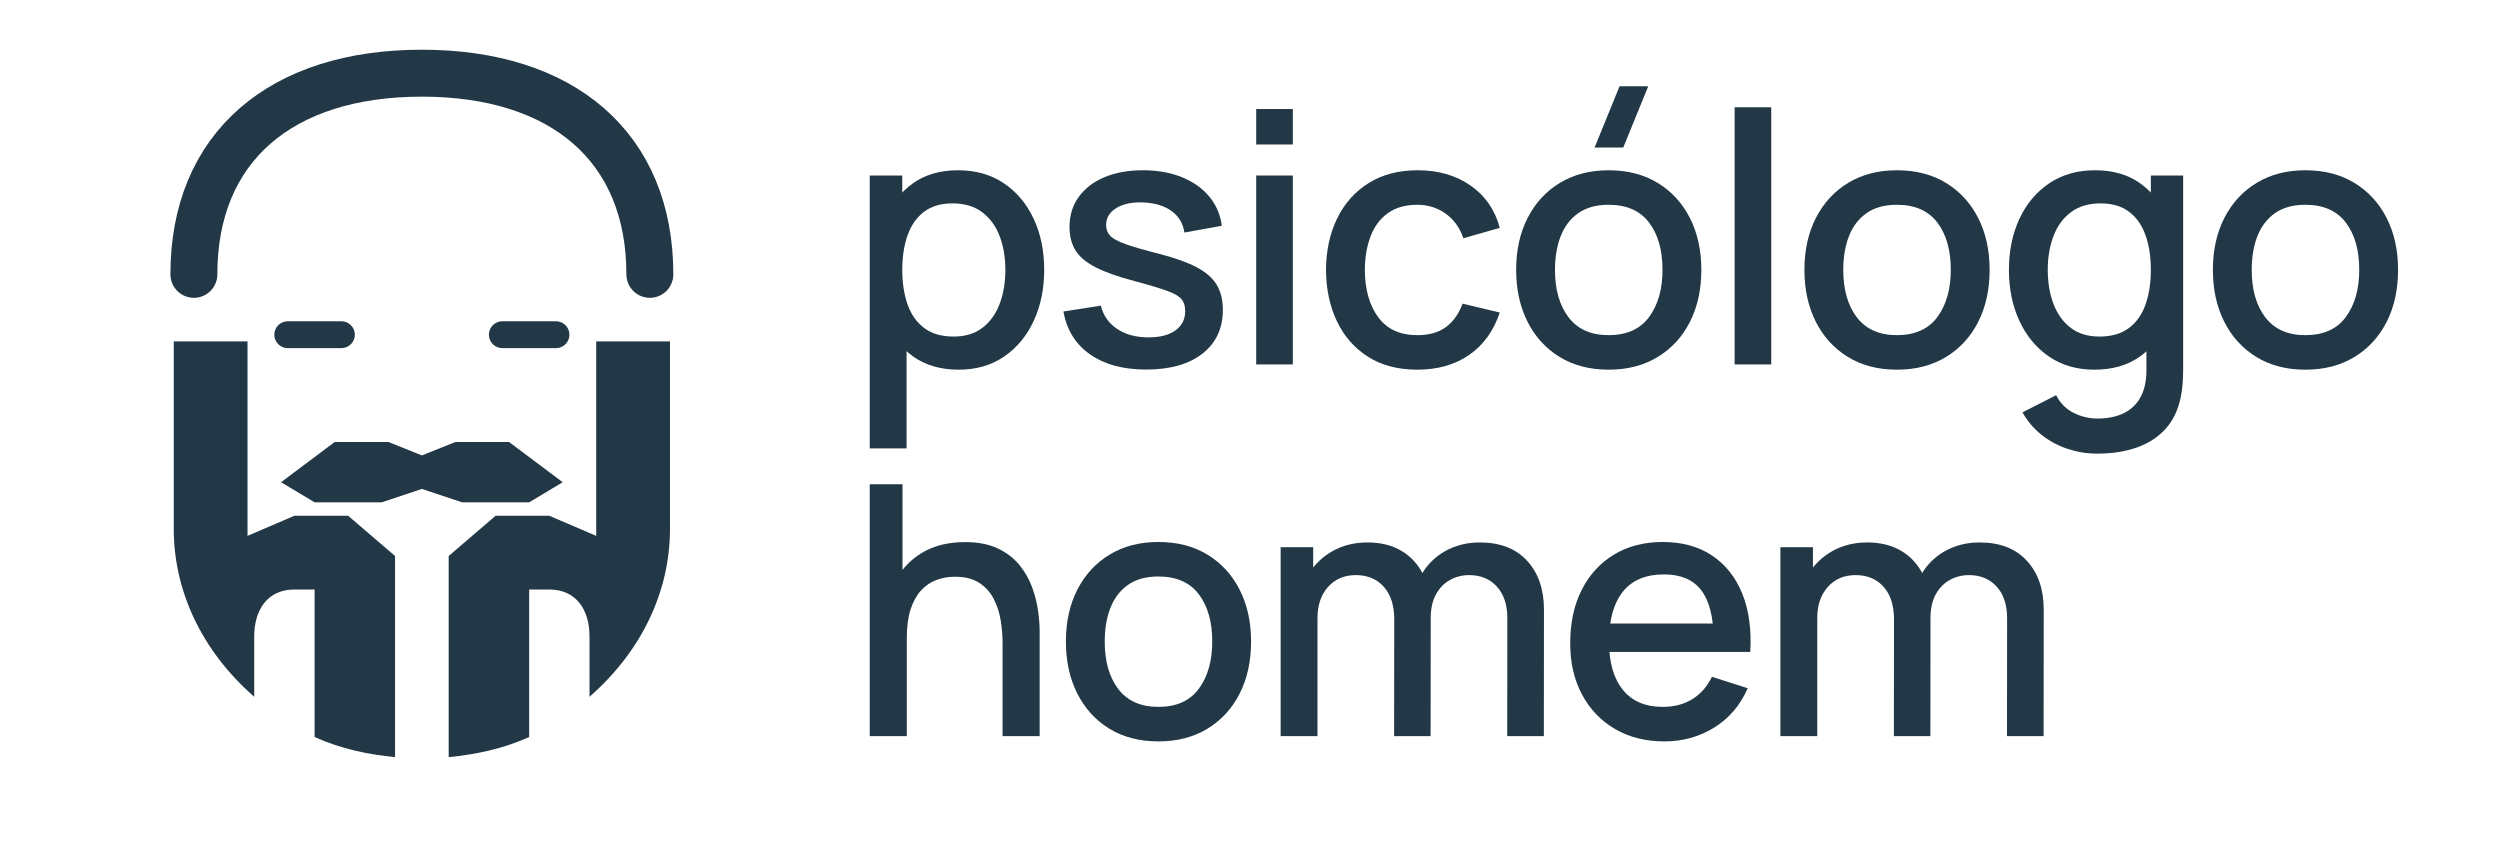
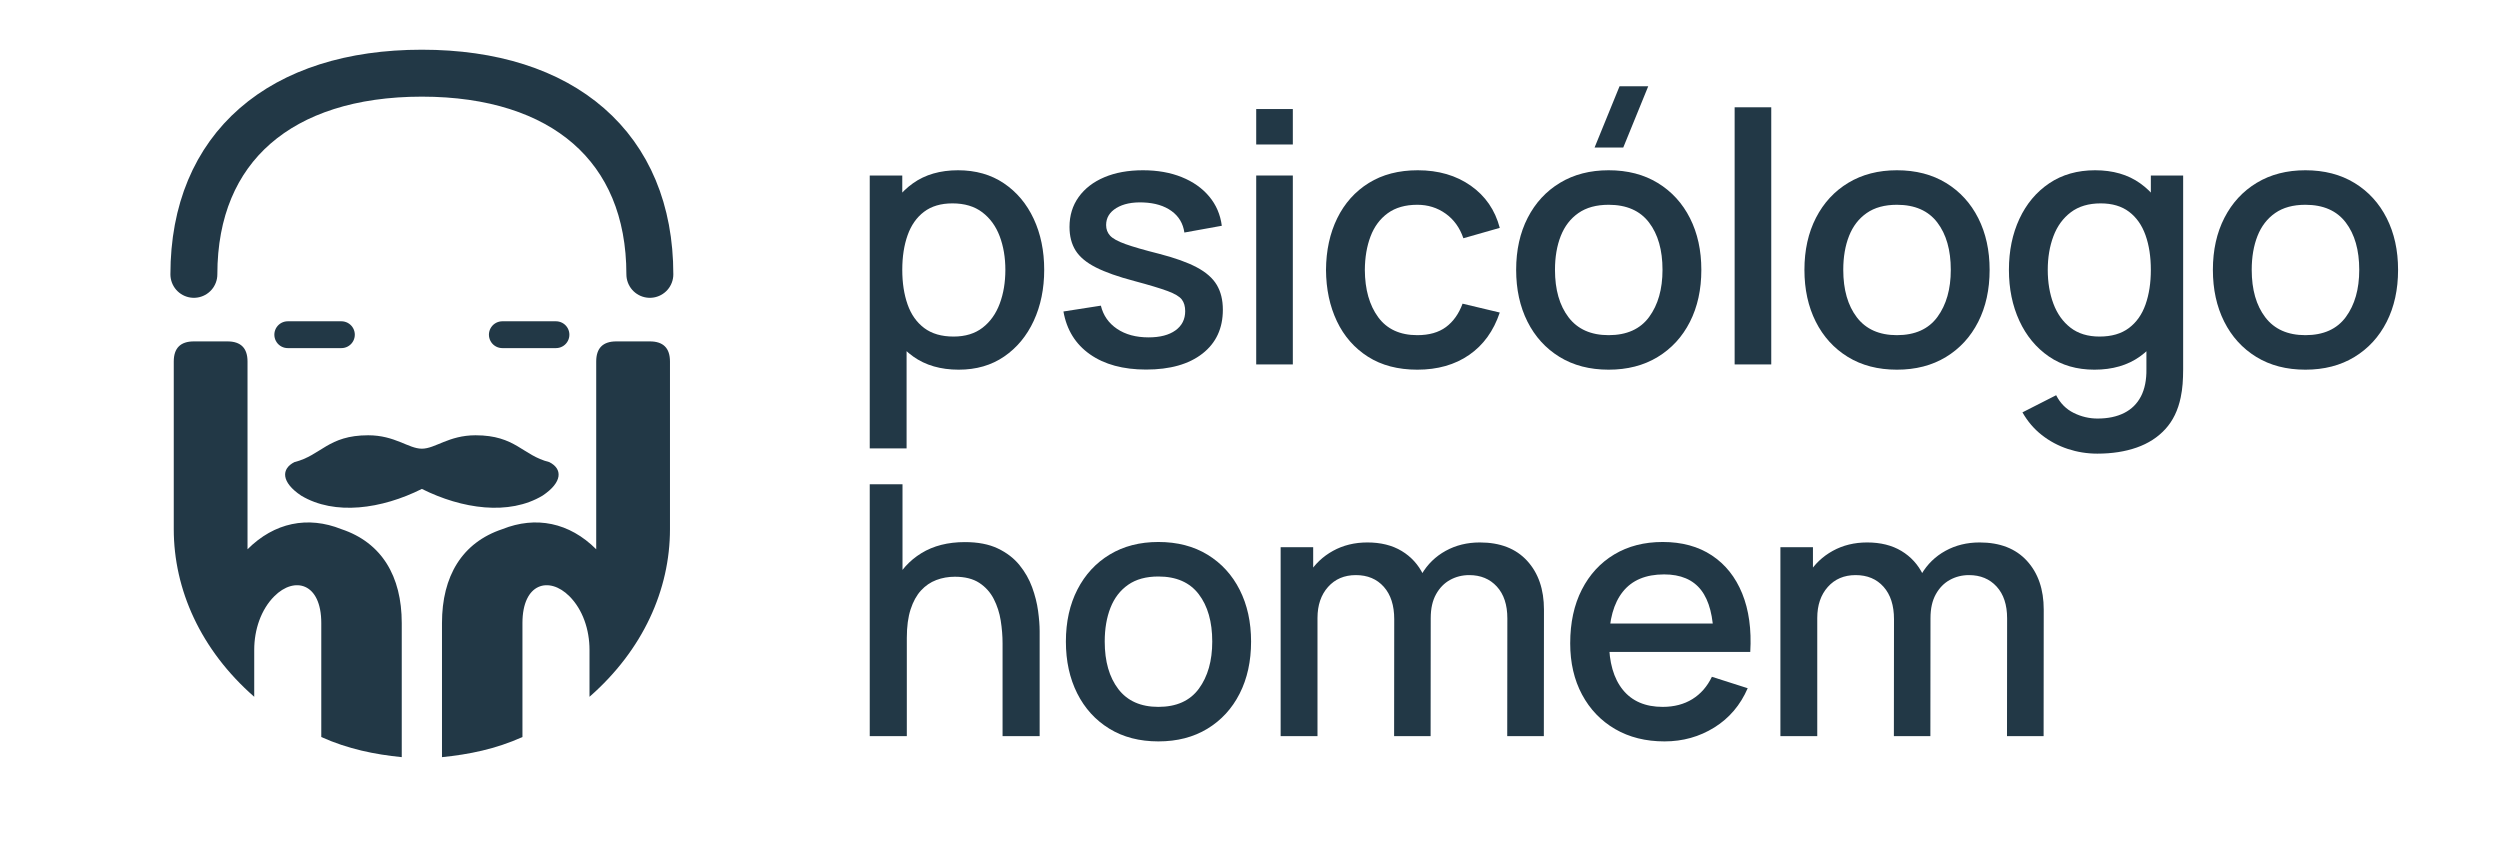
<svg xmlns="http://www.w3.org/2000/svg" width="343" height="116" viewBox="0 0 343 116" fill="#223846" role="img" aria-labelledby="ph-logo-titulo">
  <g color="#223846" transform="translate(-1 -1) scale(.92)">
    <g fill="currentColor">
      <path d="M30 42C30 23 43 12 64 12S98 23 98 42" fill="none" stroke="currentColor" stroke-width="7" stroke-linecap="round" />
-       <path d="M27 52H38V81L45 78H53L60 84V114C56 113.6 52 112.8 48 111V89H45C41 89 39 92 39 96V105C31 98 27 89 27 80Z" fill-rule="evenodd" />
-       <path d="M27 52H38V81L45 78H53L60 84V114C56 113.6 52 112.8 48 111V89H45C41 89 39 92 39 96V105C31 98 27 89 27 80Z" fill-rule="evenodd" transform="translate(128 0) scale(-1 1)" />
-       <path d="M43 73L51 67H59L64 69L69 67H77L85 73L80 76H70L64 74L58 76H48Z" />
+       <path d="M27 55Q27 52 30 52H35Q38 52 38 55V83C42 79 47 78 52 80C58 82 61 87 61 94V114C57 113.6 53 112.8 49 111V94C49 88 45 87 42 90C40 92 39 95 39 98V105C31 98 27 89 27 80Z" fill-rule="evenodd" />
+       <path d="M27 55Q27 52 30 52H35Q38 52 38 55V83C42 79 47 78 52 80C58 82 61 87 61 94V114C57 113.6 53 112.8 49 111V94C49 88 45 87 42 90C40 92 39 95 39 98V105C31 98 27 89 27 80Z" fill-rule="evenodd" transform="translate(128 0) scale(-1 1)" />
+       <path d="M45 70C49 69 50 66 56 66C60 66 62 68 64 68C66 68 68 66 72 66C78 66 79 69 83 70C85 71 85 73 82 75C77 78 70 77 64 74C58 77 51 78 46 75C43 73 43 71 45 70Z" />
      <path d="M44 51h8m24 0h8" fill="none" stroke="currentColor" stroke-width="4" stroke-linecap="round" />
    </g>
  </g>
  <path d="M131.536 50.72Q127.816 50.72 125.288 48.912Q122.76 47.104 121.468 44.004Q120.176 40.904 120.176 37.024Q120.176 33.12 121.464 30.028Q122.752 26.936 125.26 25.148Q127.768 23.36 131.44 23.36Q135.08 23.36 137.732 25.148Q140.384 26.936 141.824 30.024Q143.264 33.112 143.264 37.024Q143.264 40.912 141.832 44.012Q140.4 47.112 137.772 48.916Q135.144 50.72 131.536 50.72ZM119.328 61.52V24.08H123.792V42.72H124.384V61.52ZM130.832 46.176Q133.24 46.176 134.812 44.96Q136.384 43.744 137.16 41.668Q137.936 39.592 137.936 37.024Q137.936 34.48 137.156 32.412Q136.376 30.344 134.768 29.124Q133.16 27.904 130.672 27.904Q128.304 27.904 126.78 29.056Q125.256 30.208 124.524 32.268Q123.792 34.328 123.792 37.024Q123.792 39.704 124.52 41.772Q125.248 43.84 126.804 45.008Q128.36 46.176 130.832 46.176Z" />
  <path d="M157.248 50.704Q152.52 50.704 149.544 48.612Q146.568 46.52 145.904 42.736L151.04 41.936Q151.528 43.952 153.26 45.12Q154.992 46.288 157.584 46.288Q159.944 46.288 161.276 45.328Q162.608 44.368 162.608 42.688Q162.608 41.704 162.144 41.092Q161.68 40.48 160.188 39.928Q158.696 39.376 155.648 38.56Q152.304 37.68 150.356 36.692Q148.408 35.704 147.572 34.372Q146.736 33.04 146.736 31.136Q146.736 28.784 147.992 27.032Q149.248 25.28 151.512 24.32Q153.776 23.36 156.816 23.36Q159.8 23.36 162.132 24.3Q164.464 25.24 165.9 26.956Q167.336 28.672 167.632 30.976L162.496 31.904Q162.232 30.04 160.74 28.956Q159.248 27.872 156.864 27.776Q154.584 27.68 153.172 28.536Q151.76 29.392 151.76 30.88Q151.76 31.736 152.304 32.332Q152.848 32.928 154.408 33.488Q155.968 34.048 159.008 34.816Q162.272 35.656 164.188 36.672Q166.104 37.688 166.94 39.088Q167.776 40.488 167.776 42.496Q167.776 46.328 164.976 48.516Q162.176 50.704 157.248 50.704Z" />
  <path d="M172.352 19.824V14.96H177.376V19.824ZM172.352 50.0V24.08H177.376V50.0Z" />
  <path d="M194.456 50.72Q190.48 50.72 187.688 48.944Q184.896 47.168 183.424 44.076Q181.952 40.984 181.928 37.04Q181.952 33.032 183.468 29.944Q184.984 26.856 187.792 25.108Q190.6 23.36 194.52 23.36Q198.776 23.36 201.788 25.476Q204.8 27.592 205.768 31.264L200.776 32.688Q200.032 30.512 198.332 29.304Q196.632 28.096 194.456 28.096Q191.992 28.096 190.4 29.252Q188.808 30.408 188.04 32.428Q187.272 34.448 187.256 37.04Q187.28 41.056 189.088 43.52Q190.896 45.984 194.456 45.984Q196.88 45.984 198.384 44.872Q199.888 43.76 200.664 41.664L205.768 42.88Q204.496 46.672 201.568 48.696Q198.64 50.72 194.456 50.72Z" />
  <path d="M222.712 20.24H218.776L222.2 11.84H226.136ZM220.704 50.72Q216.816 50.72 213.968 48.968Q211.12 47.216 209.568 44.128Q208.016 41.04 208.016 37.024Q208.016 32.96 209.6 29.88Q211.184 26.8 214.036 25.08Q216.888 23.36 220.704 23.36Q224.6 23.36 227.456 25.108Q230.312 26.856 231.868 29.936Q233.424 33.016 233.424 37.024Q233.424 41.08 231.856 44.164Q230.288 47.248 227.428 48.984Q224.568 50.72 220.704 50.72ZM220.704 45.984Q224.432 45.984 226.264 43.484Q228.096 40.984 228.096 37.024Q228.096 32.952 226.244 30.524Q224.392 28.096 220.704 28.096Q218.184 28.096 216.556 29.232Q214.928 30.368 214.136 32.376Q213.344 34.384 213.344 37.024Q213.344 41.104 215.212 43.544Q217.08 45.984 220.704 45.984Z" />
  <path d="M237.992 50.0V14.72H243.016V50.0Z" />
  <path d="M260.256 50.72Q256.368 50.72 253.52 48.968Q250.672 47.216 249.12 44.128Q247.568 41.04 247.568 37.024Q247.568 32.96 249.152 29.88Q250.736 26.8 253.588 25.08Q256.44 23.36 260.256 23.36Q264.152 23.36 267.008 25.108Q269.864 26.856 271.42 29.936Q272.976 33.016 272.976 37.024Q272.976 41.08 271.408 44.164Q269.84 47.248 266.98 48.984Q264.12 50.72 260.256 50.72ZM260.256 45.984Q263.984 45.984 265.816 43.484Q267.648 40.984 267.648 37.024Q267.648 32.952 265.796 30.524Q263.944 28.096 260.256 28.096Q257.736 28.096 256.108 29.232Q254.48 30.368 253.688 32.376Q252.896 34.384 252.896 37.024Q252.896 41.104 254.764 43.544Q256.632 45.984 260.256 45.984Z" />
  <path d="M287.752 62.24Q285.656 62.24 283.696 61.592Q281.736 60.944 280.132 59.684Q278.528 58.424 277.48 56.576L282.104 54.224Q282.952 55.88 284.512 56.652Q286.072 57.424 287.784 57.424Q289.92 57.424 291.436 56.66Q292.952 55.896 293.736 54.388Q294.52 52.88 294.488 50.64V43.408H295.096V24.08H299.528V50.704Q299.528 51.736 299.456 52.672Q299.384 53.608 299.192 54.528Q298.648 57.16 297.092 58.864Q295.536 60.568 293.152 61.404Q290.768 62.24 287.752 62.24ZM287.352 50.72Q283.744 50.72 281.116 48.916Q278.488 47.112 277.056 44.012Q275.624 40.912 275.624 37.024Q275.624 33.112 277.064 30.024Q278.504 26.936 281.156 25.148Q283.808 23.36 287.448 23.36Q291.12 23.36 293.628 25.148Q296.136 26.936 297.424 30.028Q298.712 33.12 298.712 37.024Q298.712 40.904 297.42 44.004Q296.128 47.104 293.6 48.912Q291.072 50.72 287.352 50.72ZM288.056 46.176Q290.528 46.176 292.084 45.008Q293.64 43.84 294.368 41.772Q295.096 39.704 295.096 37.024Q295.096 34.328 294.364 32.268Q293.632 30.208 292.108 29.056Q290.584 27.904 288.216 27.904Q285.728 27.904 284.116 29.124Q282.504 30.344 281.728 32.412Q280.952 34.48 280.952 37.024Q280.952 39.592 281.728 41.668Q282.504 43.744 284.076 44.96Q285.648 46.176 288.056 46.176Z" />
  <path d="M316.296 50.72Q312.408 50.72 309.56 48.968Q306.712 47.216 305.16 44.128Q303.608 41.04 303.608 37.024Q303.608 32.96 305.192 29.88Q306.776 26.8 309.628 25.08Q312.48 23.36 316.296 23.36Q320.192 23.36 323.048 25.108Q325.904 26.856 327.46 29.936Q329.016 33.016 329.016 37.024Q329.016 41.08 327.448 44.164Q325.88 47.248 323.02 48.984Q320.16 50.72 316.296 50.72ZM316.296 45.984Q320.024 45.984 321.856 43.484Q323.688 40.984 323.688 37.024Q323.688 32.952 321.836 30.524Q319.984 28.096 316.296 28.096Q313.776 28.096 312.148 29.232Q310.52 30.368 309.728 32.376Q308.936 34.384 308.936 37.024Q308.936 41.104 310.804 43.544Q312.672 45.984 316.296 45.984Z" />
  <path d="M137.552 101.0V88.264Q137.552 86.744 137.3 85.148Q137.048 83.552 136.344 82.18Q135.64 80.808 134.356 79.968Q133.072 79.128 131.008 79.128Q129.656 79.128 128.46 79.58Q127.264 80.032 126.36 81.016Q125.456 82 124.936 83.6Q124.416 85.2 124.416 87.512L121.296 86.344Q121.296 82.816 122.616 80.116Q123.936 77.416 126.412 75.896Q128.888 74.376 132.384 74.376Q135.072 74.376 136.9 75.248Q138.728 76.12 139.868 77.524Q141.008 78.928 141.608 80.576Q142.208 82.224 142.424 83.812Q142.64 85.4 142.64 86.6V101.0ZM119.328 101.0V66.44H123.824V85.08H124.416V101.0Z" />
  <path d="M158.928 101.72Q155.04 101.72 152.192 99.968Q149.344 98.216 147.792 95.128Q146.24 92.04 146.24 88.024Q146.24 83.96 147.824 80.88Q149.408 77.8 152.26 76.08Q155.112 74.36 158.928 74.36Q162.824 74.36 165.68 76.108Q168.536 77.856 170.092 80.936Q171.648 84.016 171.648 88.024Q171.648 92.08 170.08 95.164Q168.512 98.248 165.652 99.984Q162.792 101.72 158.928 101.72ZM158.928 96.984Q162.656 96.984 164.488 94.484Q166.32 91.984 166.32 88.024Q166.32 83.952 164.468 81.524Q162.616 79.096 158.928 79.096Q156.408 79.096 154.78 80.232Q153.152 81.368 152.36 83.376Q151.568 85.384 151.568 88.024Q151.568 92.104 153.436 94.544Q155.304 96.984 158.928 96.984Z" />
  <path d="M206.792 101.0 206.808 84.84Q206.808 82.048 205.368 80.476Q203.928 78.904 201.576 78.904Q200.152 78.904 198.956 79.56Q197.76 80.216 197.028 81.528Q196.296 82.84 196.296 84.792L193.88 83.576Q193.84 80.848 195.052 78.784Q196.264 76.72 198.352 75.572Q200.44 74.424 203.032 74.424Q207.216 74.424 209.524 76.944Q211.832 79.464 211.832 83.64L211.816 101.0ZM175.704 101.0V75.08H180.168V82.568H180.76V101.0ZM191.272 101.0 191.288 84.952Q191.288 82.12 189.86 80.512Q188.432 78.904 186.024 78.904Q183.656 78.904 182.208 80.528Q180.76 82.152 180.76 84.792L178.344 83.256Q178.344 80.728 179.568 78.732Q180.792 76.736 182.884 75.58Q184.976 74.424 187.608 74.424Q190.368 74.424 192.312 75.596Q194.256 76.768 195.276 78.856Q196.296 80.944 196.296 83.688L196.28 101.0Z" />
  <path d="M228.376 101.72Q224.496 101.72 221.588 100.024Q218.68 98.328 217.056 95.296Q215.432 92.264 215.432 88.264Q215.432 84.016 217.028 80.896Q218.624 77.776 221.476 76.068Q224.328 74.36 228.12 74.36Q232.08 74.36 234.864 76.2Q237.648 78.04 239.028 81.424Q240.408 84.808 240.136 89.448H235.112V87.624Q235.064 83.12 233.396 80.964Q231.728 78.808 228.312 78.808Q224.552 78.808 222.656 81.18Q220.76 83.552 220.76 88.04Q220.76 92.304 222.656 94.644Q224.552 96.984 228.12 96.984Q230.472 96.984 232.192 95.92Q233.912 94.856 234.872 92.856L239.784 94.424Q238.28 97.896 235.208 99.808Q232.136 101.72 228.376 101.72ZM219.128 89.448V85.544H237.624V89.448Z" />
  <path d="M275.36 101.0 275.376 84.84Q275.376 82.048 273.936 80.476Q272.496 78.904 270.144 78.904Q268.72 78.904 267.524 79.56Q266.328 80.216 265.596 81.528Q264.864 82.84 264.864 84.792L262.448 83.576Q262.408 80.848 263.62 78.784Q264.832 76.72 266.92 75.572Q269.008 74.424 271.6 74.424Q275.784 74.424 278.092 76.944Q280.4 79.464 280.4 83.64L280.384 101.0ZM244.272 101.0V75.08H248.736V82.568H249.328V101.0ZM259.84 101.0 259.856 84.952Q259.856 82.12 258.428 80.512Q257 78.904 254.592 78.904Q252.224 78.904 250.776 80.528Q249.328 82.152 249.328 84.792L246.912 83.256Q246.912 80.728 248.136 78.732Q249.36 76.736 251.452 75.58Q253.544 74.424 256.176 74.424Q258.936 74.424 260.88 75.596Q262.824 76.768 263.844 78.856Q264.864 80.944 264.864 83.688L264.848 101.0Z" />
</svg>
